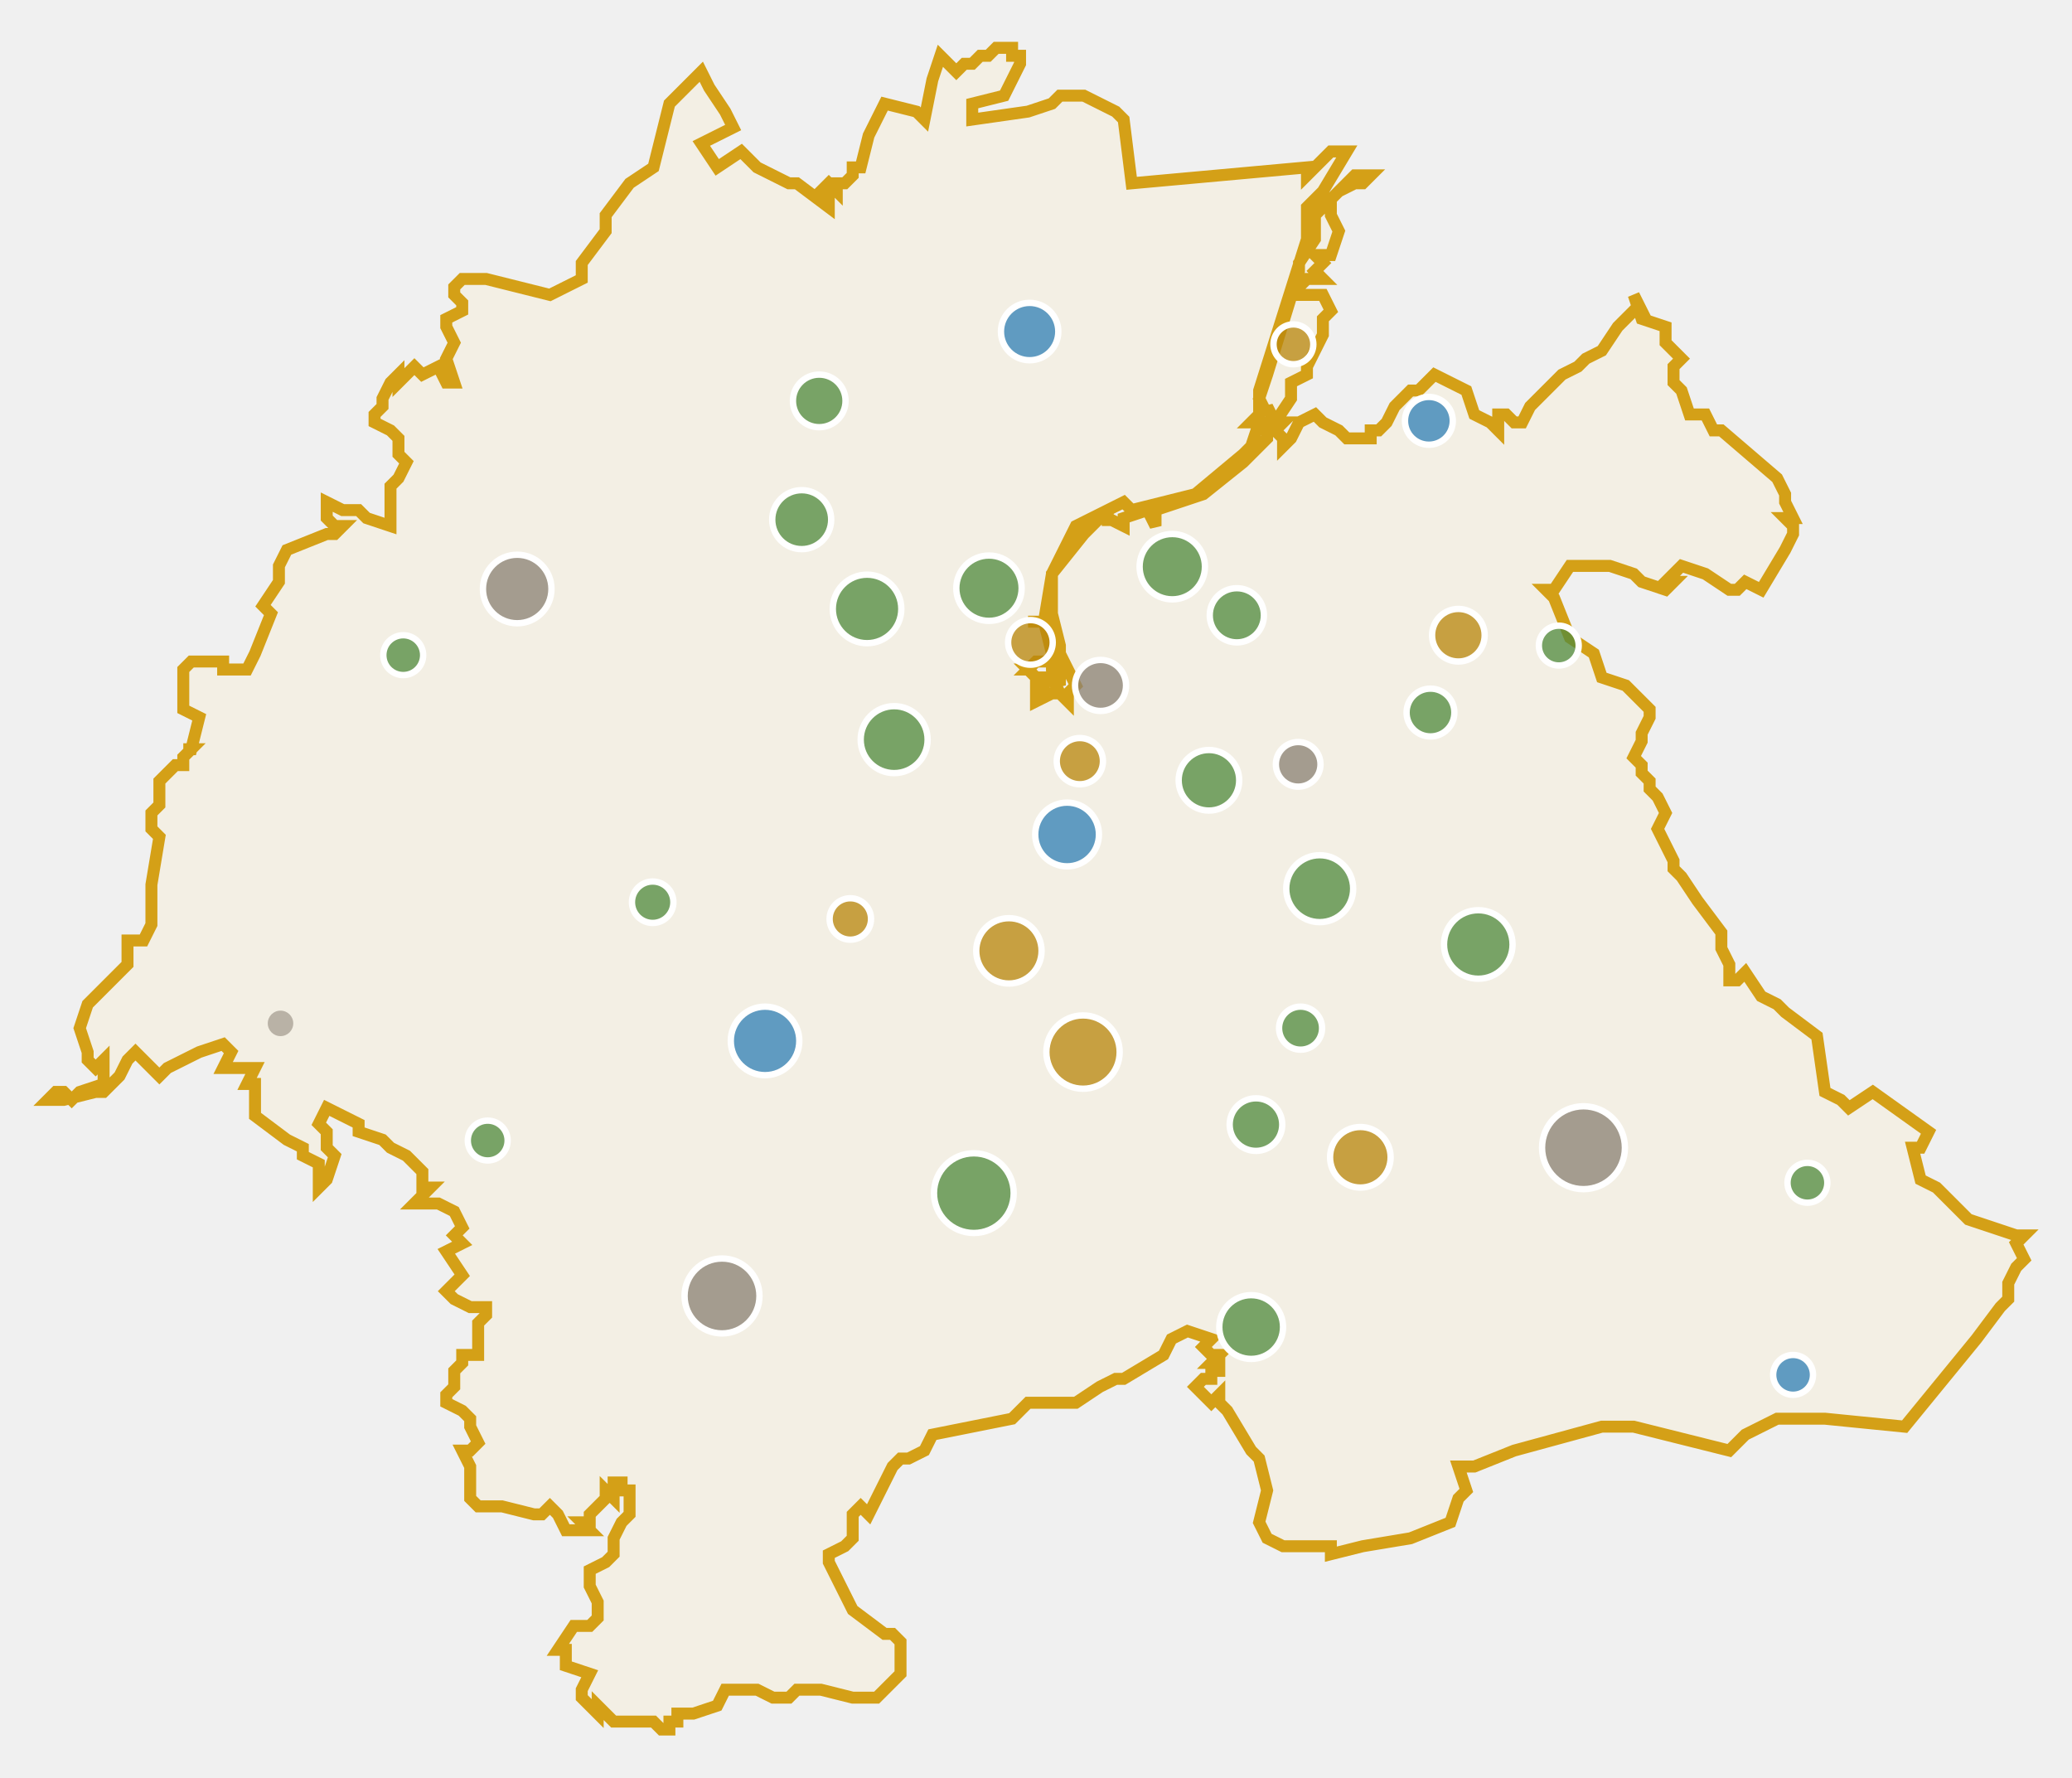
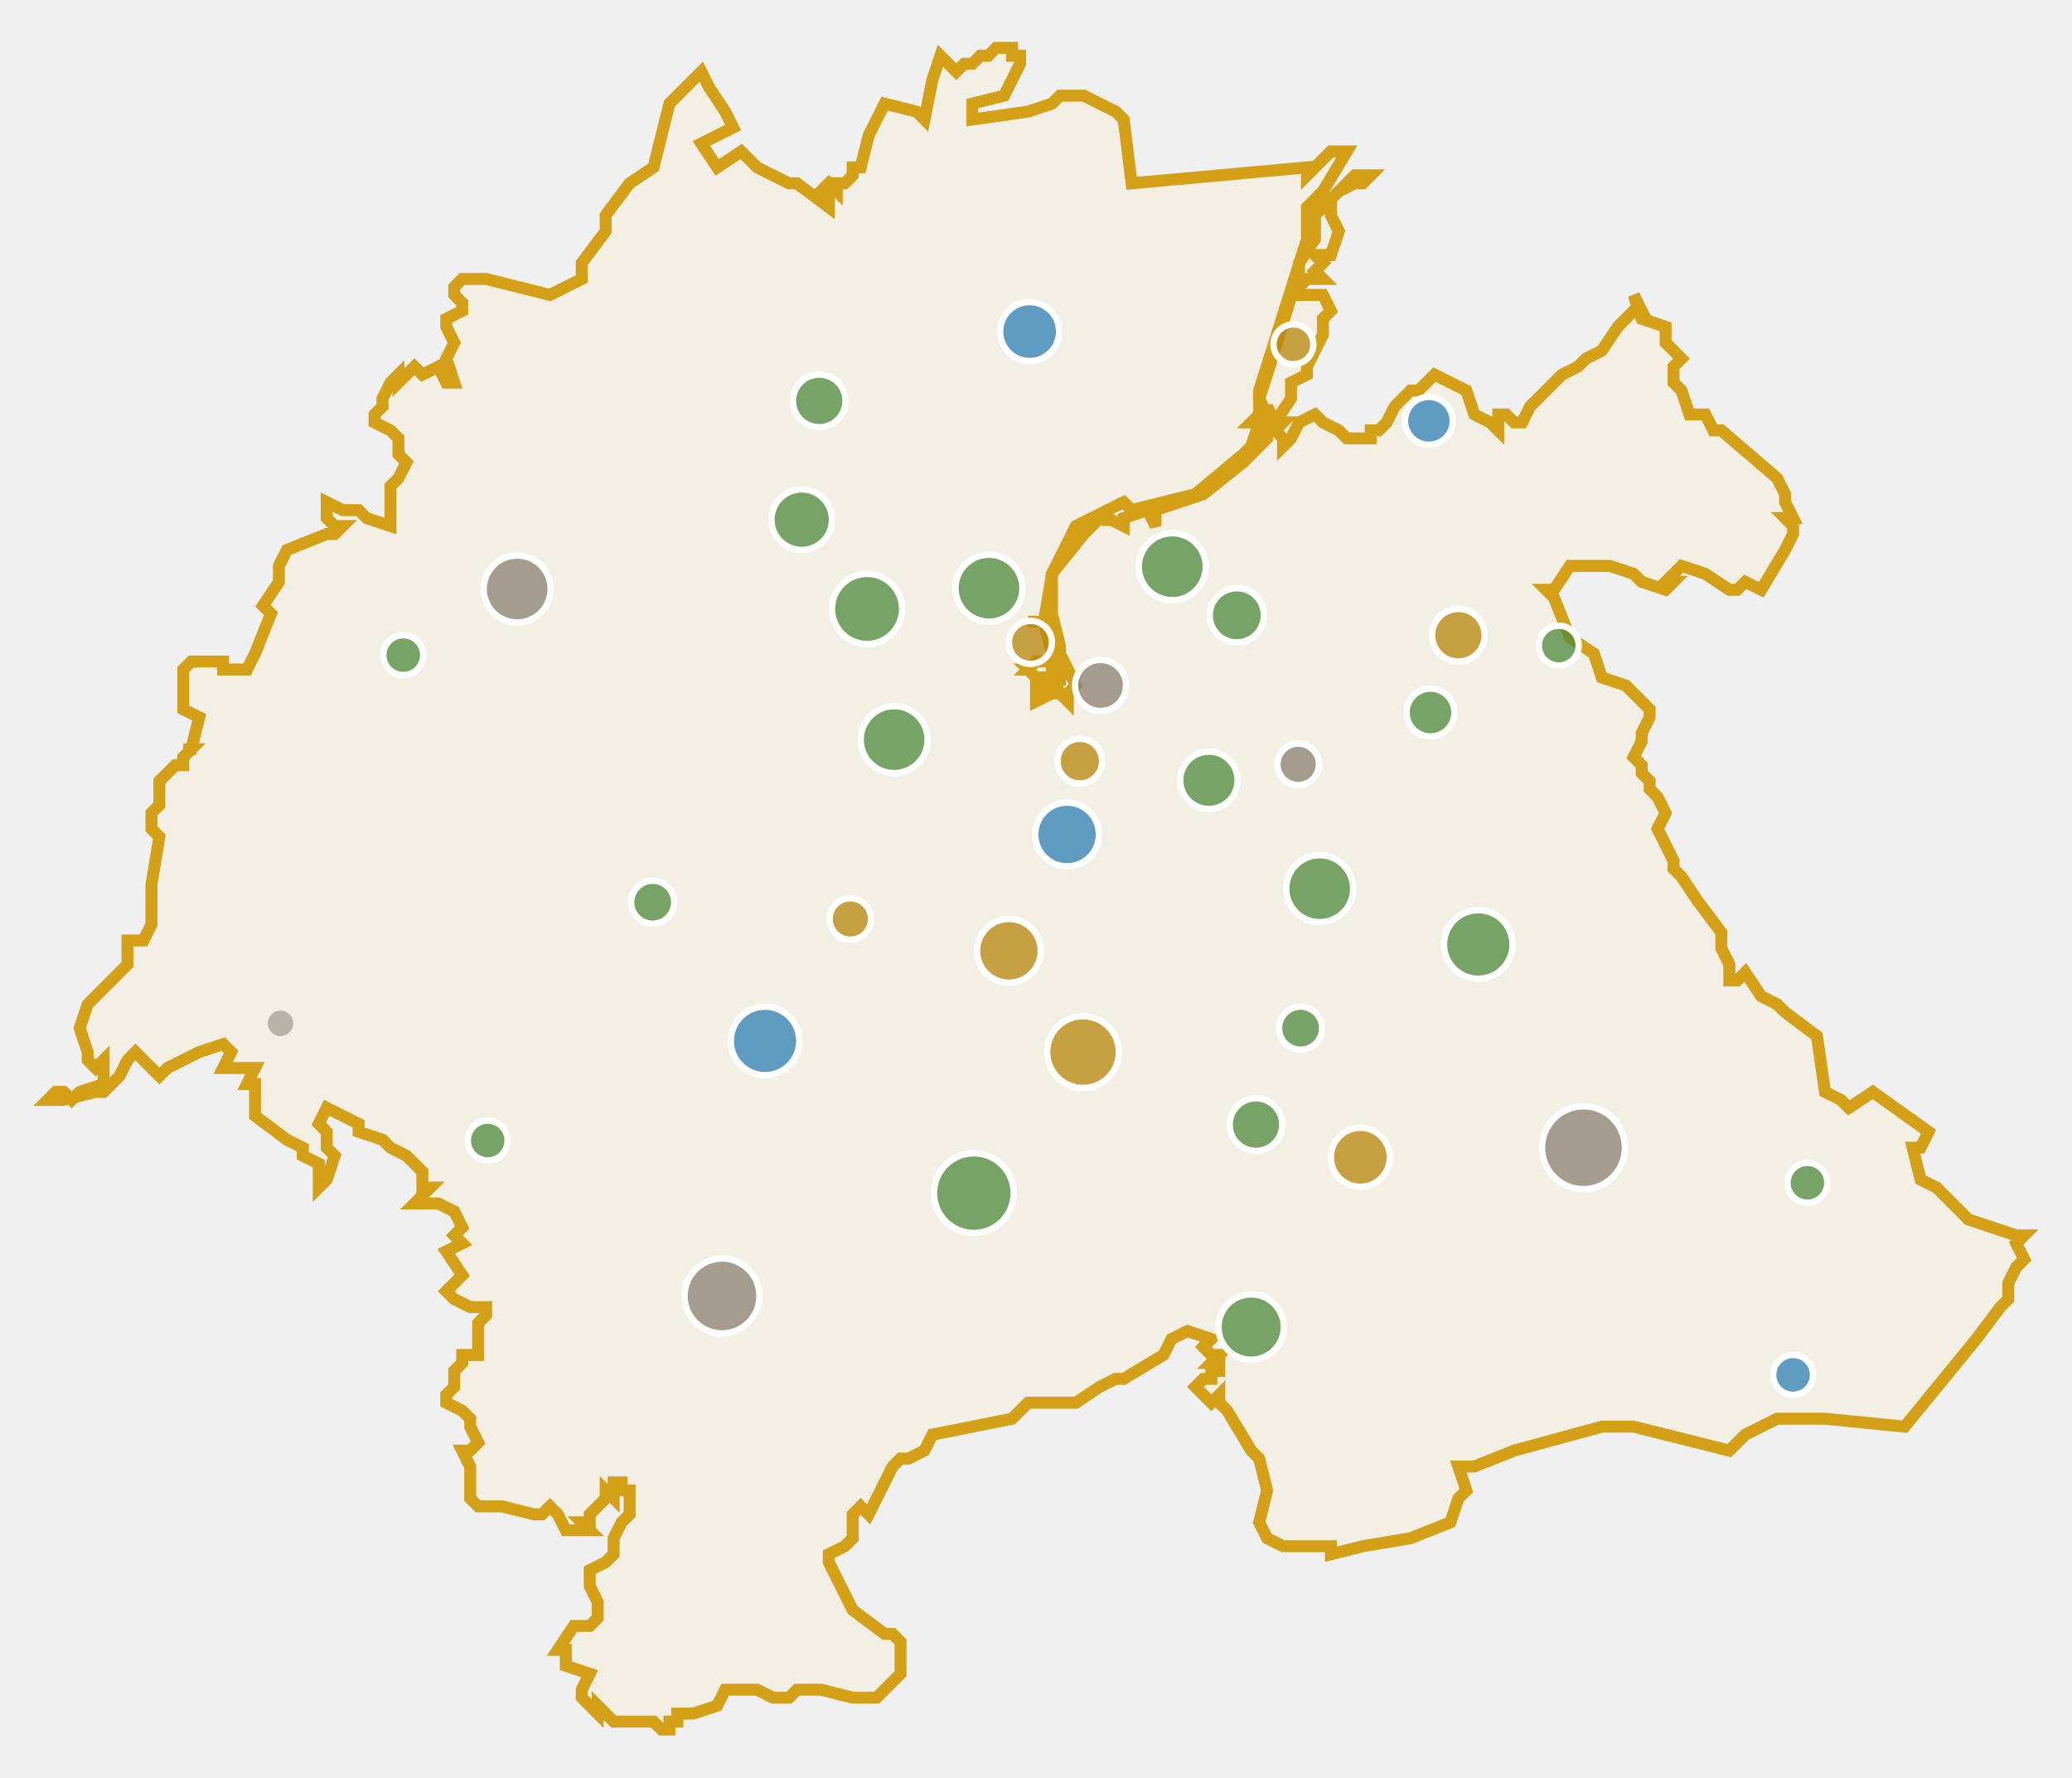
<svg xmlns="http://www.w3.org/2000/svg" viewBox="0 0 260 223" width="260" height="223">
  <path d="M54,149L52,151L55,151L57,152L58,154L57,155L58,156L56,157L58,160L56,162L57,163L59,164L61,164L61,165L60,166L60,170L59,170L58,170L58,171L57,172L57,174L56,175L56,176L58,177L59,178L59,179L60,181L59,182L58,182L59,184L59,188L60,189L61,189L63,189L67,190L68,190L69,189L70,190L71,192L73,192L74,192L73,191L74,191L74,190L75,189L76,188L76,187L77,188L77,187L77,186L78,186L78,187L79,187L79,190L78,191L77,193L77,195L76,196L74,197L74,199L75,201L75,203L74,204L72,204L70,207L71,207L71,209L74,210L73,212L73,213L75,215L75,214L77,216L79,216L82,216L83,217L84,217L84,216L85,216L85,215L86,215L87,215L90,214L91,212L92,212L95,212L97,213L99,213L100,212L103,212L107,213L110,213L112,211L113,210L113,208L113,207L113,206L112,205L111,205L107,202L105,198L104,196L104,195L106,194L107,193L107,192L107,190L108,189L109,190L112,184L113,183L114,183L116,182L117,180L122,179L127,178L129,176L131,176L133,176L135,176L138,174L140,173L141,173L146,170L147,168L149,167L152,168L151,169L152,170L153,170L152,171L153,171L153,172L152,172L152,173L152,172L152,173L151,173L150,174L152,176L153,175L153,176L154,177L157,182L158,183L159,187L158,191L159,193L161,194L164,194L165,194L167,194L167,195L171,194L177,193L182,191L183,188L184,187L183,184L185,184L190,182L201,179L204,179L205,179L209,180L217,182L219,180L223,178L229,178L239,179L248,168L251,164L252,163L252,161L253,159L254,158L253,156L254,155L253,155L247,153L245,151L243,149L241,148L240,144L241,144L242,142L235,137L232,139L231,138L229,137L228,130L224,127L223,126L221,125L219,122L218,123L217,123L217,122L217,121L216,119L216,117L213,113L211,110L210,109L210,108L208,104L209,102L208,100L207,99L207,98L206,97L206,96L205,95L206,93L206,92L207,90L207,89L206,88L205,87L204,86L201,85L200,82L197,80L195,75L194,74L195,74L197,71L202,71L205,72L206,73L209,74L210,73L209,73L211,71L214,72L217,74L218,74L219,73L221,74L224,69L225,67L225,66L224,65L225,65L224,63L224,62L223,60L216,54L215,54L214,52L213,52L212,52L211,49L210,48L210,47L210,46L211,45L210,44L209,43L209,41L206,40L205,37L206,39L205,39L204,40L203,41L201,44L199,45L198,46L196,47L192,51L191,53L190,53L189,52L188,52L188,54L187,53L185,52L184,49L182,48L180,47L179,48L178,49L177,49L176,50L175,51L174,53L173,54L172,54L172,55L170,55L169,55L168,54L166,53L165,52L163,53L162,55L161,56L161,55L160,54L161,53L160,53L162,50L162,48L164,47L164,46L166,42L166,40L167,39L166,37L163,37L163,36L164,35L166,35L165,34L166,33L165,32L166,32L167,32L168,29L167,27L167,25L168,24L170,23L171,23L172,22L171,22L170,22L168,24L165,27L165,30L163,33L163,34L159,47L158,50L159,52L159,51L160,53L159,53L159,54L159,55L156,58L151,62L145,64L145,65L145,66L144,64L141,65L141,66L139,65L139,66L139,65L138,65L136,67L132,72L132,77L133,81L133,82L134,84L135,86L134,87L134,88L134,87L134,88L133,87L132,87L130,88L130,85L129,84L130,84L129,84L130,83L132,83L132,82L131,78L129,78L131,78L132,72L135,66L137,65L139,64L141,63L142,64L150,62L156,57L157,56L158,53L157,53L158,52L158,53L158,49L164,30L164,27L164,26L166,24L169,19L168,19L167,19L164,22L164,21L142,23L141,15L140,14L136,12L133,12L132,13L129,14L122,15L122,13L126,12L128,8L128,7L127,7L127,6L126,6L125,6L124,7L123,7L122,8L121,8L120,9L118,7L117,10L116,15L115,14L111,13L110,15L109,17L108,21L107,21L107,22L106,23L105,23L105,24L104,23L103,24L104,25L104,26L100,23L99,23L95,21L93,19L90,21L88,18L92,16L91,14L89,11L88,9L86,11L84,13L82,21L79,23L76,27L76,29L73,33L73,35L71,36L69,37L65,36L61,35L58,35L57,36L57,37L58,38L58,39L56,40L56,41L57,43L56,45L57,48L56,48L55,46L53,47L52,46L50,48L50,47L49,48L48,50L48,51L47,52L47,53L49,54L50,55L50,57L51,58L50,60L49,61L49,65L49,66L46,65L45,64L43,64L41,63L41,65L42,66L43,66L42,67L41,67L36,69L35,71L35,73L33,76L34,77L32,82L31,84L30,84L29,84L28,84L28,83L27,83L26,83L25,83L24,83L23,84L23,86L23,89L25,90L24,94L23,94L24,94L23,95L23,96L22,96L21,97L20,98L20,101L19,102L19,103L19,104L20,105L19,111L19,113L19,114L19,115L19,116L18,118L16,118L16,121L14,123L13,124L11,126L10,129L11,132L11,133L12,134L13,133L13,134L13,136L10,137L9,138L8,137L7,137L6,138L8,138L12,137L13,137L14,136L15,135L16,133L17,132L19,134L20,135L21,134L23,133L25,132L28,131L29,132L28,134L32,134L31,136L32,136L32,137L32,140L36,143L38,144L38,145L40,146L40,149L41,148L42,145L41,144L41,142L40,141L41,139L45,141L45,142L48,143L49,144L51,145L52,146L53,147L53,149L54,149ZM133,87L132,85L131,85L131,87L133,87ZM133,85L133,83L132,83L132,84L133,86L133,85Z" fill="#f3efe4" stroke="#d4a017" stroke-width="1.5" fill-rule="evenodd" />
-   <circle cx="135.5" cy="95.5" r="2.9" fill="#b8860b" fill-opacity="0.75" stroke="#fff" stroke-width="0.8" />
+   <circle cx="135.5" cy="95.5" r="2.8" fill="#b8860b" fill-opacity="0.75" stroke="#fff" stroke-width="0.8" />
  <circle cx="133.9" cy="104.7" r="4.0" fill="#2f7fb5" fill-opacity="0.75" stroke="#fff" stroke-width="0.8" />
  <circle cx="112.2" cy="92.8" r="4.2" fill="#4f8a3c" fill-opacity="0.75" stroke="#fff" stroke-width="0.8" />
-   <circle cx="151.7" cy="97.9" r="3.8" fill="#4f8a3c" fill-opacity="0.75" stroke="#fff" stroke-width="0.8" />
-   <circle cx="129.3" cy="80.6" r="2.8" fill="#b8860b" fill-opacity="0.75" stroke="#fff" stroke-width="0.8" />
+   <circle cx="151.7" cy="97.9" r="3.6" fill="#4f8a3c" fill-opacity="0.75" stroke="#fff" stroke-width="0.8" />
+   <circle cx="129.3" cy="80.6" r="2.7" fill="#b8860b" fill-opacity="0.75" stroke="#fff" stroke-width="0.8" />
  <circle cx="138.1" cy="86" r="3.2" fill="#8a8073" fill-opacity="0.75" stroke="#fff" stroke-width="0.8" />
-   <circle cx="124.1" cy="73.8" r="4.1" fill="#4f8a3c" fill-opacity="0.75" stroke="#fff" stroke-width="0.8" />
-   <circle cx="108.8" cy="76.4" r="4.3" fill="#4f8a3c" fill-opacity="0.75" stroke="#fff" stroke-width="0.8" />
-   <circle cx="100.6" cy="65.2" r="3.7" fill="#4f8a3c" fill-opacity="0.75" stroke="#fff" stroke-width="0.8" />
+   <circle cx="124.1" cy="73.8" r="4.2" fill="#4f8a3c" fill-opacity="0.75" stroke="#fff" stroke-width="0.8" />
+   <circle cx="108.8" cy="76.4" r="4.4" fill="#4f8a3c" fill-opacity="0.75" stroke="#fff" stroke-width="0.8" />
+   <circle cx="100.6" cy="65.2" r="3.8" fill="#4f8a3c" fill-opacity="0.75" stroke="#fff" stroke-width="0.8" />
  <circle cx="102.8" cy="50.3" r="3.3" fill="#4f8a3c" fill-opacity="0.75" stroke="#fff" stroke-width="0.8" />
-   <circle cx="129.2" cy="41.6" r="3.6" fill="#2f7fb5" fill-opacity="0.75" stroke="#fff" stroke-width="0.8" />
+   <circle cx="129.2" cy="41.6" r="3.7" fill="#2f7fb5" fill-opacity="0.75" stroke="#fff" stroke-width="0.8" />
  <circle cx="162.3" cy="43.2" r="2.5" fill="#b8860b" fill-opacity="0.75" stroke="#fff" stroke-width="0.8" />
-   <circle cx="147.1" cy="71.1" r="4.1" fill="#4f8a3c" fill-opacity="0.75" stroke="#fff" stroke-width="0.8" />
+   <circle cx="147.1" cy="71.1" r="4.2" fill="#4f8a3c" fill-opacity="0.75" stroke="#fff" stroke-width="0.8" />
  <circle cx="155.2" cy="77.2" r="3.4" fill="#4f8a3c" fill-opacity="0.75" stroke="#fff" stroke-width="0.8" />
  <circle cx="179.3" cy="52.8" r="3.0" fill="#2f7fb5" fill-opacity="0.75" stroke="#fff" stroke-width="0.8" />
  <circle cx="183" cy="79.7" r="3.3" fill="#b8860b" fill-opacity="0.75" stroke="#fff" stroke-width="0.8" />
  <circle cx="179.5" cy="89.4" r="3.0" fill="#4f8a3c" fill-opacity="0.75" stroke="#fff" stroke-width="0.8" />
  <circle cx="195.6" cy="81" r="2.5" fill="#4f8a3c" fill-opacity="0.75" stroke="#fff" stroke-width="0.8" />
-   <circle cx="162.9" cy="95.9" r="2.8" fill="#8a8073" fill-opacity="0.75" stroke="#fff" stroke-width="0.8" />
+   <circle cx="162.9" cy="95.9" r="2.6" fill="#8a8073" fill-opacity="0.75" stroke="#fff" stroke-width="0.8" />
  <circle cx="165.6" cy="111.5" r="4.2" fill="#4f8a3c" fill-opacity="0.75" stroke="#fff" stroke-width="0.8" />
-   <circle cx="170.7" cy="145.2" r="3.8" fill="#b8860b" fill-opacity="0.75" stroke="#fff" stroke-width="0.8" />
+   <circle cx="170.7" cy="145.2" r="3.7" fill="#b8860b" fill-opacity="0.75" stroke="#fff" stroke-width="0.8" />
  <circle cx="163.2" cy="129" r="2.7" fill="#4f8a3c" fill-opacity="0.75" stroke="#fff" stroke-width="0.8" />
  <circle cx="185.5" cy="118.5" r="4.3" fill="#4f8a3c" fill-opacity="0.75" stroke="#fff" stroke-width="0.8" />
  <circle cx="198.7" cy="144" r="5.2" fill="#8a8073" fill-opacity="0.75" stroke="#fff" stroke-width="0.8" />
  <circle cx="226.8" cy="148.4" r="2.5" fill="#4f8a3c" fill-opacity="0.75" stroke="#fff" stroke-width="0.8" />
  <circle cx="225" cy="172.5" r="2.5" fill="#2f7fb5" fill-opacity="0.75" stroke="#fff" stroke-width="0.8" />
-   <circle cx="157" cy="166.5" r="4.0" fill="#4f8a3c" fill-opacity="0.75" stroke="#fff" stroke-width="0.8" />
-   <circle cx="135.9" cy="132" r="4.6" fill="#b8860b" fill-opacity="0.75" stroke="#fff" stroke-width="0.8" />
+   <circle cx="157" cy="166.5" r="4.1" fill="#4f8a3c" fill-opacity="0.75" stroke="#fff" stroke-width="0.8" />
+   <circle cx="135.9" cy="132" r="4.5" fill="#b8860b" fill-opacity="0.75" stroke="#fff" stroke-width="0.8" />
  <circle cx="157.6" cy="141.1" r="3.3" fill="#4f8a3c" fill-opacity="0.75" stroke="#fff" stroke-width="0.8" />
  <circle cx="122.2" cy="149.7" r="5.0" fill="#4f8a3c" fill-opacity="0.75" stroke="#fff" stroke-width="0.8" />
  <circle cx="90.6" cy="162.6" r="4.7" fill="#8a8073" fill-opacity="0.75" stroke="#fff" stroke-width="0.8" />
-   <circle cx="126.6" cy="119.3" r="4.1" fill="#b8860b" fill-opacity="0.75" stroke="#fff" stroke-width="0.8" />
+   <circle cx="126.6" cy="119.3" r="4.0" fill="#b8860b" fill-opacity="0.75" stroke="#fff" stroke-width="0.8" />
  <circle cx="96" cy="130.6" r="4.3" fill="#2f7fb5" fill-opacity="0.75" stroke="#fff" stroke-width="0.8" />
  <circle cx="106.7" cy="115.3" r="2.6" fill="#b8860b" fill-opacity="0.75" stroke="#fff" stroke-width="0.8" />
-   <circle cx="81.9" cy="113.2" r="2.6" fill="#4f8a3c" fill-opacity="0.75" stroke="#fff" stroke-width="0.8" />
+   <circle cx="81.9" cy="113.2" r="2.7" fill="#4f8a3c" fill-opacity="0.75" stroke="#fff" stroke-width="0.8" />
  <circle cx="35.2" cy="128.4" r="1.6" fill="#b9b2a6" />
  <circle cx="61.2" cy="143.1" r="2.5" fill="#4f8a3c" fill-opacity="0.75" stroke="#fff" stroke-width="0.8" />
  <circle cx="50.6" cy="82.2" r="2.5" fill="#4f8a3c" fill-opacity="0.75" stroke="#fff" stroke-width="0.8" />
-   <circle cx="64.9" cy="73.9" r="4.3" fill="#8a8073" fill-opacity="0.75" stroke="#fff" stroke-width="0.8" />
+   <circle cx="64.9" cy="73.9" r="4.2" fill="#8a8073" fill-opacity="0.75" stroke="#fff" stroke-width="0.8" />
</svg>
